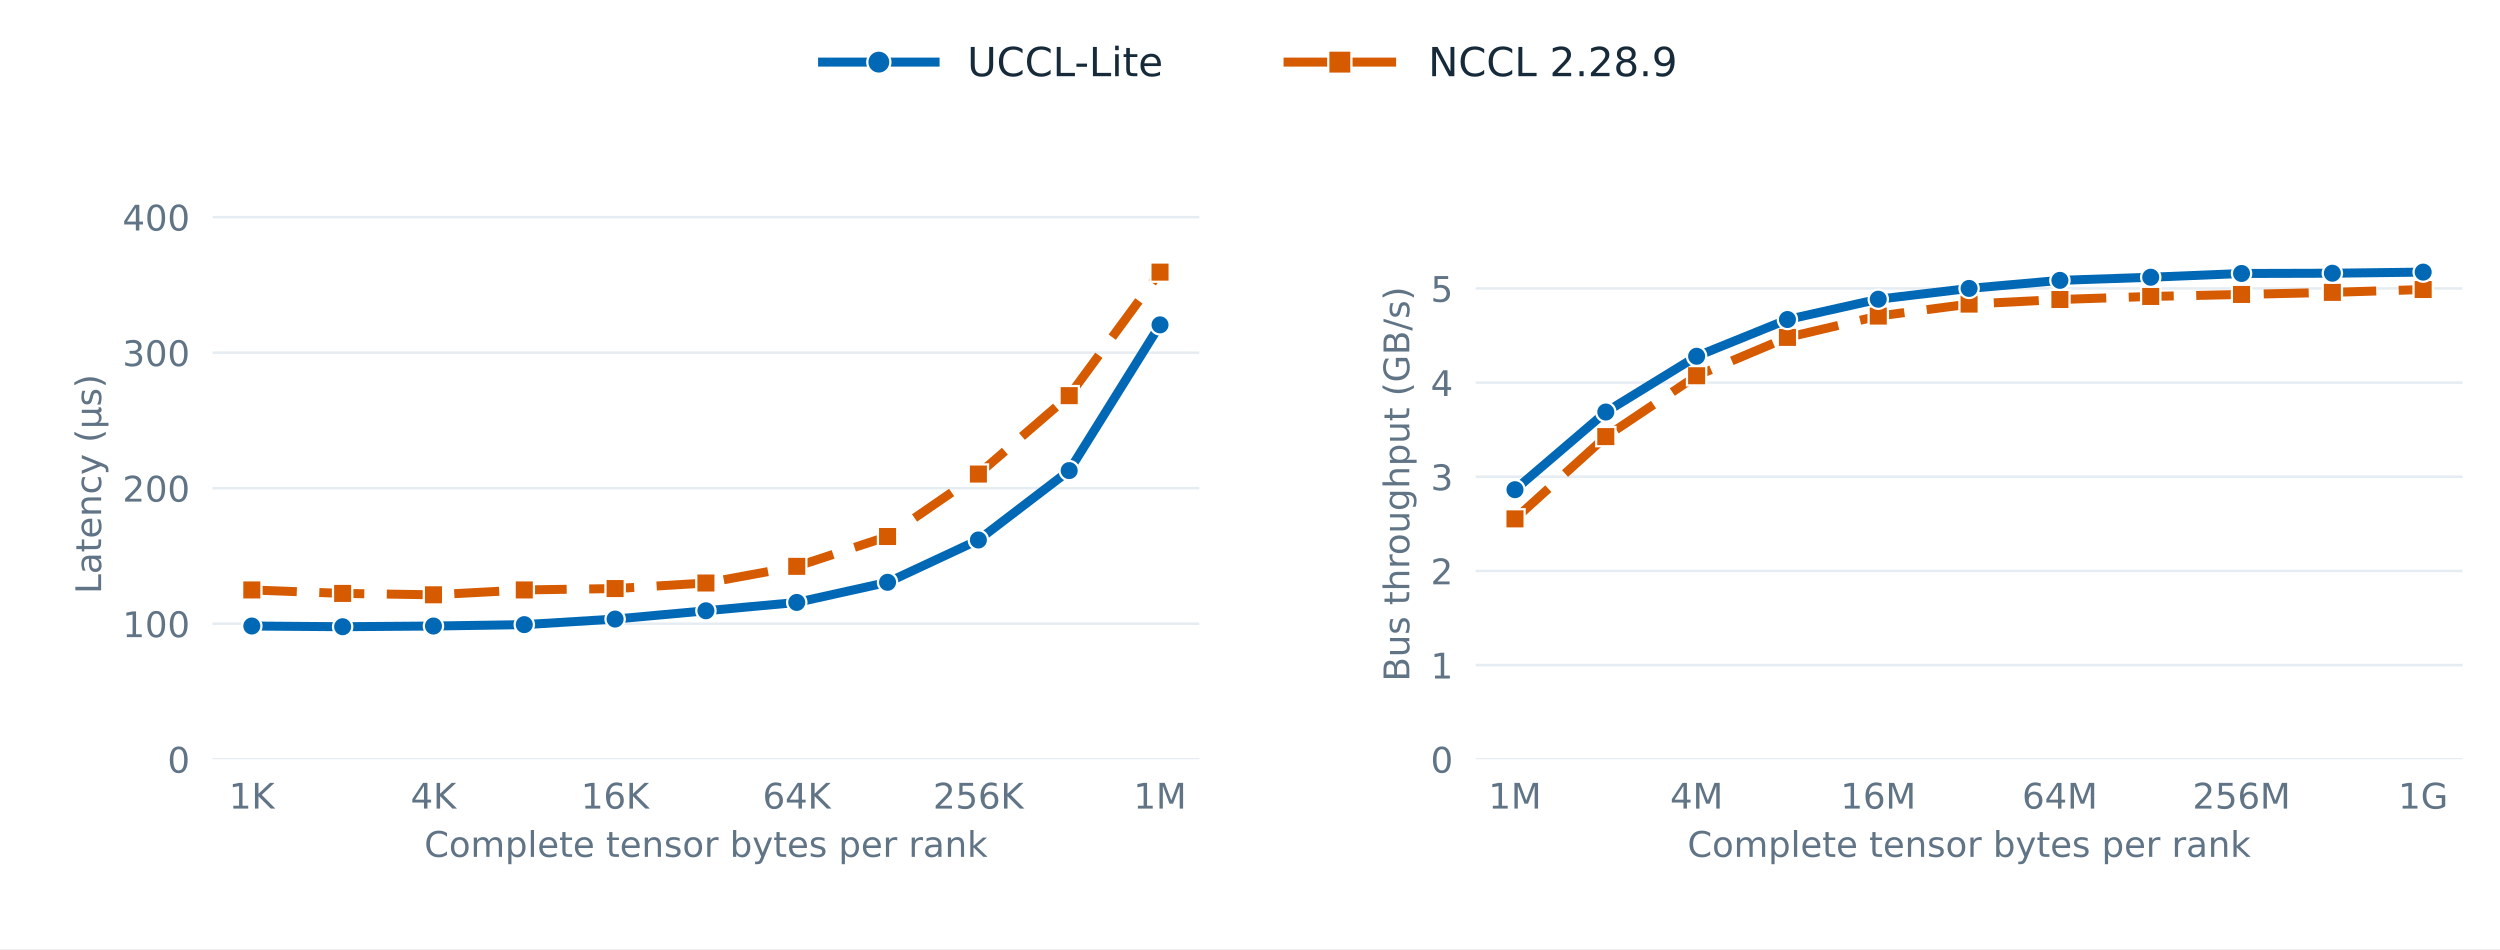
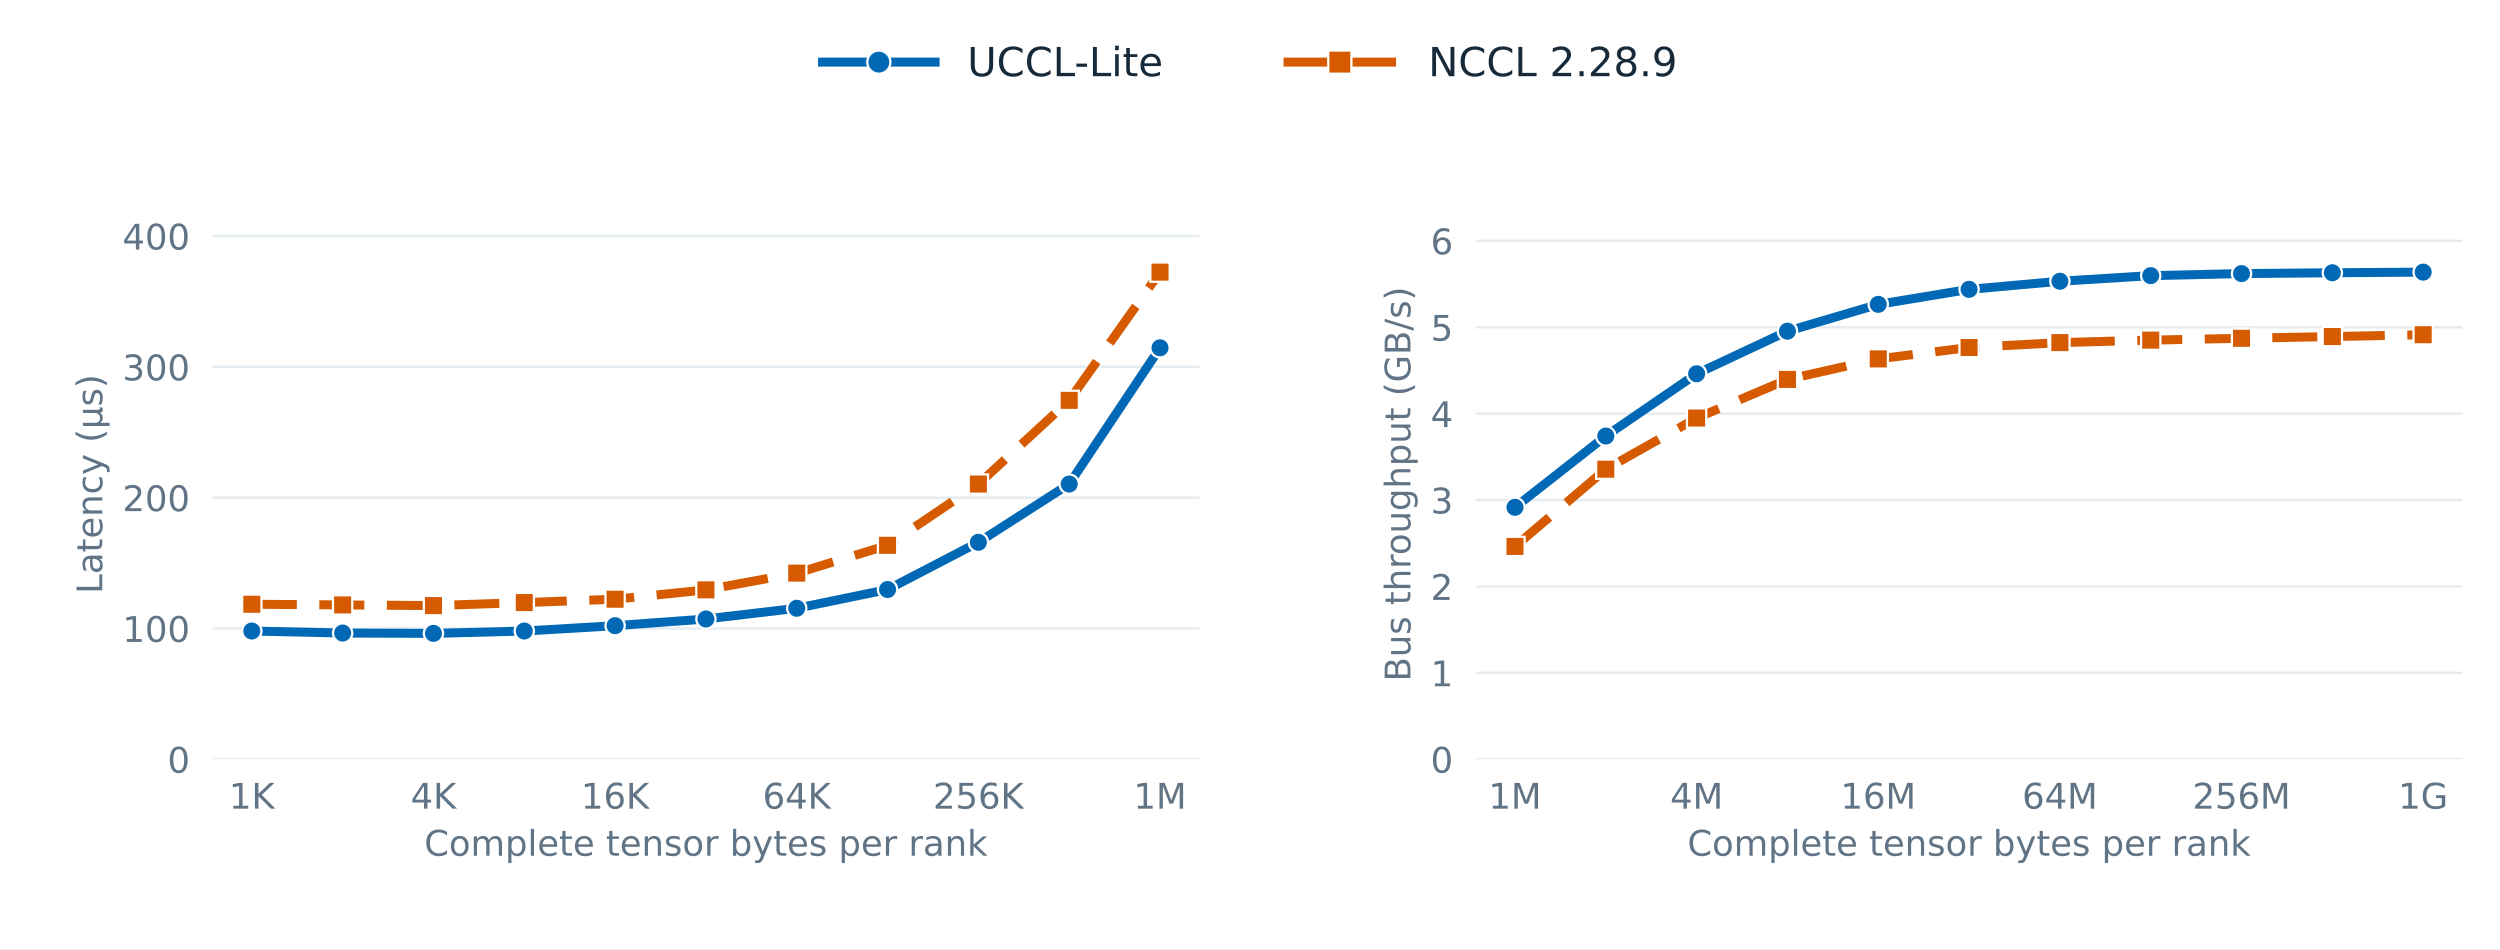
<svg xmlns="http://www.w3.org/2000/svg" xmlns:xlink="http://www.w3.org/1999/xlink" width="777.6pt" height="295.2pt" viewBox="0 0 777.6 295.2" version="1.1">
  <defs>
    <style type="text/css">*{stroke-linejoin: round; stroke-linecap: butt}</style>
  </defs>
  <g id="figure_1">
    <g id="patch_1">
      <path d="M 0 295.2 L 777.6 295.2 L 777.6 0 L 0 0 z " style="fill: #ffffff" />
    </g>
    <g id="axes_1">
      <g id="patch_2">
        <path d="M 66.096 236.16 L 373.043 236.16 L 373.043 64.944 L 66.096 64.944 z " style="fill: #ffffff" />
      </g>
      <g id="matplotlib.axis_1">
        <g id="xtick_1">
          <g id="line2d_1" />
          <g id="text_1">
-             <text style="font-size: 11px; font-family: 'DejaVu Sans'; text-anchor: middle; fill: #607486" x="78.327" y="251.517" transform="rotate(-0 78.32651 251.5174)">1K</text>
+             <text style="font-size: 11px; font-family: 'DejaVu Sans'; text-anchor: middle; fill: #607486" x="78.327" y="251.518" transform="rotate(-0 78.32651 251.5183)">1K</text>
          </g>
        </g>
        <g id="xtick_2">
          <g id="line2d_2" />
          <g id="text_2">
-             <text style="font-size: 11px; font-family: 'DejaVu Sans'; text-anchor: middle; fill: #607486" x="134.824" y="251.517" transform="rotate(-0 134.8238 251.5174)">4K</text>
+             <text style="font-size: 11px; font-family: 'DejaVu Sans'; text-anchor: middle; fill: #607486" x="134.824" y="251.518" transform="rotate(-0 134.8238 251.5183)">4K</text>
          </g>
        </g>
        <g id="xtick_3">
          <g id="line2d_3" />
          <g id="text_3">
-             <text style="font-size: 11px; font-family: 'DejaVu Sans'; text-anchor: middle; fill: #607486" x="191.321" y="251.517" transform="rotate(-0 191.3211 251.5174)">16K</text>
+             <text style="font-size: 11px; font-family: 'DejaVu Sans'; text-anchor: middle; fill: #607486" x="191.321" y="251.518" transform="rotate(-0 191.3211 251.5183)">16K</text>
          </g>
        </g>
        <g id="xtick_4">
          <g id="line2d_4" />
          <g id="text_4">
-             <text style="font-size: 11px; font-family: 'DejaVu Sans'; text-anchor: middle; fill: #607486" x="247.818" y="251.517" transform="rotate(-0 247.8183 251.5174)">64K</text>
+             <text style="font-size: 11px; font-family: 'DejaVu Sans'; text-anchor: middle; fill: #607486" x="247.818" y="251.518" transform="rotate(-0 247.8183 251.5183)">64K</text>
          </g>
        </g>
        <g id="xtick_5">
          <g id="line2d_5" />
          <g id="text_5">
-             <text style="font-size: 11px; font-family: 'DejaVu Sans'; text-anchor: middle; fill: #607486" x="304.316" y="251.517" transform="rotate(-0 304.3156 251.5174)">256K</text>
+             <text style="font-size: 11px; font-family: 'DejaVu Sans'; text-anchor: middle; fill: #607486" x="304.316" y="251.518" transform="rotate(-0 304.3156 251.5183)">256K</text>
          </g>
        </g>
        <g id="xtick_6">
          <g id="line2d_6" />
          <g id="text_6">
-             <text style="font-size: 11px; font-family: 'DejaVu Sans'; text-anchor: middle; fill: #607486" x="360.813" y="251.517" transform="rotate(-0 360.8129 251.5174)">1M</text>
+             <text style="font-size: 11px; font-family: 'DejaVu Sans'; text-anchor: middle; fill: #607486" x="360.813" y="251.518" transform="rotate(-0 360.8129 251.5183)">1M</text>
          </g>
        </g>
        <g id="text_7">
-           <text style="font-size: 11px; font-family: 'DejaVu Sans'; text-anchor: middle; fill: #607486" x="219.57" y="266.518" transform="rotate(-0 219.5697 266.5183)">Complete tensor bytes per rank</text>
+           <text style="font-size: 11px; font-family: 'DejaVu Sans'; text-anchor: middle; fill: #607486" x="219.57" y="266.164" transform="rotate(-0 219.5697 266.1642)">Complete tensor bytes per rank</text>
        </g>
      </g>
      <g id="matplotlib.axis_2">
        <g id="ytick_1">
          <g id="line2d_7">
            <path d="M 66.096 236.16 L 373.043 236.16 " clip-path="url(#pcc9501a2ec)" style="fill: none; stroke: #e6edf2; stroke-width: 0.8; stroke-linecap: square" />
          </g>
          <g id="line2d_8" />
          <g id="text_8">
-             <text style="font-size: 11px; font-family: 'DejaVu Sans'; text-anchor: end; fill: #607486" x="59.096" y="240.339" transform="rotate(-0 59.096 240.3387)">0</text>
+             <text style="font-size: 11px; font-family: 'DejaVu Sans'; text-anchor: end; fill: #607486" x="59.096" y="240.339" transform="rotate(-0 59.096 240.3391)">0</text>
          </g>
        </g>
        <g id="ytick_2">
          <g id="line2d_9">
-             <path d="M 66.096 194.004 L 373.043 194.004 " clip-path="url(#pcc9501a2ec)" style="fill: none; stroke: #e6edf2; stroke-width: 0.8; stroke-linecap: square" />
+             <path d="M 66.096 195.482 L 373.043 195.482 " clip-path="url(#pcc9501a2ec)" style="fill: none; stroke: #e6edf2; stroke-width: 0.8; stroke-linecap: square" />
          </g>
          <g id="line2d_10" />
          <g id="text_9">
-             <text style="font-size: 11px; font-family: 'DejaVu Sans'; text-anchor: end; fill: #607486" x="59.096" y="198.183" transform="rotate(-0 59.096 198.1828)">100</text>
+             <text style="font-size: 11px; font-family: 'DejaVu Sans'; text-anchor: end; fill: #607486" x="59.096" y="199.661" transform="rotate(-0 59.096 199.6608)">100</text>
          </g>
        </g>
        <g id="ytick_3">
          <g id="line2d_11">
-             <path d="M 66.096 151.848 L 373.043 151.848 " clip-path="url(#pcc9501a2ec)" style="fill: none; stroke: #e6edf2; stroke-width: 0.8; stroke-linecap: square" />
+             <path d="M 66.096 154.803 L 373.043 154.803 " clip-path="url(#pcc9501a2ec)" style="fill: none; stroke: #e6edf2; stroke-width: 0.8; stroke-linecap: square" />
          </g>
          <g id="line2d_12" />
          <g id="text_10">
-             <text style="font-size: 11px; font-family: 'DejaVu Sans'; text-anchor: end; fill: #607486" x="59.096" y="156.027" transform="rotate(-0 59.096 156.0268)">200</text>
+             <text style="font-size: 11px; font-family: 'DejaVu Sans'; text-anchor: end; fill: #607486" x="59.096" y="158.983" transform="rotate(-0 59.096 158.9825)">200</text>
          </g>
        </g>
        <g id="ytick_4">
          <g id="line2d_13">
-             <path d="M 66.096 109.692 L 373.043 109.692 " clip-path="url(#pcc9501a2ec)" style="fill: none; stroke: #e6edf2; stroke-width: 0.8; stroke-linecap: square" />
+             <path d="M 66.096 114.125 L 373.043 114.125 " clip-path="url(#pcc9501a2ec)" style="fill: none; stroke: #e6edf2; stroke-width: 0.8; stroke-linecap: square" />
          </g>
          <g id="line2d_14" />
          <g id="text_11">
-             <text style="font-size: 11px; font-family: 'DejaVu Sans'; text-anchor: end; fill: #607486" x="59.096" y="113.871" transform="rotate(-0 59.096 113.8709)">300</text>
+             <text style="font-size: 11px; font-family: 'DejaVu Sans'; text-anchor: end; fill: #607486" x="59.096" y="118.304" transform="rotate(-0 59.096 118.3042)">300</text>
          </g>
        </g>
        <g id="ytick_5">
          <g id="line2d_15">
-             <path d="M 66.096 67.536 L 373.043 67.536 " clip-path="url(#pcc9501a2ec)" style="fill: none; stroke: #e6edf2; stroke-width: 0.8; stroke-linecap: square" />
+             <path d="M 66.096 73.447 L 373.043 73.447 " clip-path="url(#pcc9501a2ec)" style="fill: none; stroke: #e6edf2; stroke-width: 0.8; stroke-linecap: square" />
          </g>
          <g id="line2d_16" />
          <g id="text_12">
-             <text style="font-size: 11px; font-family: 'DejaVu Sans'; text-anchor: end; fill: #607486" x="59.096" y="71.715" transform="rotate(-0 59.096 71.71493)">400</text>
+             <text style="font-size: 11px; font-family: 'DejaVu Sans'; text-anchor: end; fill: #607486" x="59.096" y="77.626" transform="rotate(-0 59.096 77.62588)">400</text>
          </g>
        </g>
        <g id="text_13">
-           <text style="font-size: 11px; font-family: 'DejaVu Sans'; text-anchor: middle; fill: #607486" x="31.457" y="150.552" transform="rotate(-90 31.45717 150.552)">Latency (µs)</text>
+           <text style="font-size: 11px; font-family: 'DejaVu Sans'; text-anchor: middle; fill: #607486" x="31.812" y="150.552" transform="rotate(-90 31.81209 150.552)">Latency (µs)</text>
        </g>
      </g>
      <g id="line2d_17">
-         <path d="M 78.327 183.495 L 106.575 184.575 L 134.824 185.006 L 163.072 183.495 L 191.321 183.064 L 219.57 181.337 L 247.818 176.157 L 276.067 166.876 L 304.316 147.45 L 332.564 123.061 L 360.813 84.641 " clip-path="url(#pcc9501a2ec)" style="fill: none; stroke-dasharray: 14,7; stroke-dashoffset: 0; stroke: #d65a00; stroke-width: 2.8" />
+         <path d="M 78.327 187.942 L 106.575 188.153 L 134.824 188.361 L 163.072 187.424 L 191.321 186.383 L 219.57 183.467 L 247.818 178.26 L 276.067 169.617 L 304.316 150.56 L 332.564 124.526 L 360.813 84.641 " clip-path="url(#pcc9501a2ec)" style="fill: none; stroke-dasharray: 14,7; stroke-dashoffset: 0; stroke: #d65a00; stroke-width: 2.8" />
        <defs>
          <path id="mbd1e659322" d="M -3 3 L 3 3 L 3 -3 L -3 -3 z " style="stroke: #ffffff; stroke-width: 0.7; stroke-linejoin: miter" />
        </defs>
        <g clip-path="url(#pcc9501a2ec)">
-           <use xlink:href="#mbd1e659322" x="78.327" y="183.495" style="fill: #d65a00; stroke: #ffffff; stroke-width: 0.7; stroke-linejoin: miter" />
-           <use xlink:href="#mbd1e659322" x="106.575" y="184.575" style="fill: #d65a00; stroke: #ffffff; stroke-width: 0.7; stroke-linejoin: miter" />
-           <use xlink:href="#mbd1e659322" x="134.824" y="185.006" style="fill: #d65a00; stroke: #ffffff; stroke-width: 0.7; stroke-linejoin: miter" />
-           <use xlink:href="#mbd1e659322" x="163.072" y="183.495" style="fill: #d65a00; stroke: #ffffff; stroke-width: 0.7; stroke-linejoin: miter" />
-           <use xlink:href="#mbd1e659322" x="191.321" y="183.064" style="fill: #d65a00; stroke: #ffffff; stroke-width: 0.7; stroke-linejoin: miter" />
-           <use xlink:href="#mbd1e659322" x="219.57" y="181.337" style="fill: #d65a00; stroke: #ffffff; stroke-width: 0.7; stroke-linejoin: miter" />
-           <use xlink:href="#mbd1e659322" x="247.818" y="176.157" style="fill: #d65a00; stroke: #ffffff; stroke-width: 0.7; stroke-linejoin: miter" />
-           <use xlink:href="#mbd1e659322" x="276.067" y="166.876" style="fill: #d65a00; stroke: #ffffff; stroke-width: 0.7; stroke-linejoin: miter" />
-           <use xlink:href="#mbd1e659322" x="304.316" y="147.45" style="fill: #d65a00; stroke: #ffffff; stroke-width: 0.7; stroke-linejoin: miter" />
-           <use xlink:href="#mbd1e659322" x="332.564" y="123.061" style="fill: #d65a00; stroke: #ffffff; stroke-width: 0.7; stroke-linejoin: miter" />
+           <use xlink:href="#mbd1e659322" x="78.327" y="187.942" style="fill: #d65a00; stroke: #ffffff; stroke-width: 0.7; stroke-linejoin: miter" />
+           <use xlink:href="#mbd1e659322" x="106.575" y="188.153" style="fill: #d65a00; stroke: #ffffff; stroke-width: 0.7; stroke-linejoin: miter" />
+           <use xlink:href="#mbd1e659322" x="134.824" y="188.361" style="fill: #d65a00; stroke: #ffffff; stroke-width: 0.7; stroke-linejoin: miter" />
+           <use xlink:href="#mbd1e659322" x="163.072" y="187.424" style="fill: #d65a00; stroke: #ffffff; stroke-width: 0.7; stroke-linejoin: miter" />
+           <use xlink:href="#mbd1e659322" x="191.321" y="186.383" style="fill: #d65a00; stroke: #ffffff; stroke-width: 0.7; stroke-linejoin: miter" />
+           <use xlink:href="#mbd1e659322" x="219.57" y="183.467" style="fill: #d65a00; stroke: #ffffff; stroke-width: 0.7; stroke-linejoin: miter" />
+           <use xlink:href="#mbd1e659322" x="247.818" y="178.26" style="fill: #d65a00; stroke: #ffffff; stroke-width: 0.7; stroke-linejoin: miter" />
+           <use xlink:href="#mbd1e659322" x="276.067" y="169.617" style="fill: #d65a00; stroke: #ffffff; stroke-width: 0.7; stroke-linejoin: miter" />
+           <use xlink:href="#mbd1e659322" x="304.316" y="150.56" style="fill: #d65a00; stroke: #ffffff; stroke-width: 0.7; stroke-linejoin: miter" />
+           <use xlink:href="#mbd1e659322" x="332.564" y="124.526" style="fill: #d65a00; stroke: #ffffff; stroke-width: 0.7; stroke-linejoin: miter" />
          <use xlink:href="#mbd1e659322" x="360.813" y="84.641" style="fill: #d65a00; stroke: #ffffff; stroke-width: 0.7; stroke-linejoin: miter" />
        </g>
      </g>
      <g id="line2d_18">
-         <path d="M 78.327 194.719 L 106.575 194.935 L 134.824 194.719 L 163.072 194.287 L 191.321 192.554 L 219.57 189.971 L 247.818 187.381 L 276.067 181.121 L 304.316 167.955 L 332.564 146.371 L 360.813 101.045 " clip-path="url(#pcc9501a2ec)" style="fill: none; stroke: #0068b5; stroke-width: 2.8; stroke-linecap: square" />
+         <path d="M 78.327 196.276 L 106.575 196.901 L 134.824 197.005 L 163.072 196.276 L 191.321 194.61 L 219.57 192.527 L 247.818 189.194 L 276.067 183.363 L 304.316 168.68 L 332.564 150.56 L 360.813 108.176 " clip-path="url(#pcc9501a2ec)" style="fill: none; stroke: #0068b5; stroke-width: 2.8; stroke-linecap: square" />
        <defs>
          <path id="me8a90994ab" d="M 0 3 C 0.796 3 1.559 2.684 2.121 2.121 C 2.684 1.559 3 0.796 3 0 C 3 -0.796 2.684 -1.559 2.121 -2.121 C 1.559 -2.684 0.796 -3 0 -3 C -0.796 -3 -1.559 -2.684 -2.121 -2.121 C -2.684 -1.559 -3 -0.796 -3 0 C -3 0.796 -2.684 1.559 -2.121 2.121 C -1.559 2.684 -0.796 3 0 3 z " style="stroke: #ffffff; stroke-width: 0.7" />
        </defs>
        <g clip-path="url(#pcc9501a2ec)">
-           <use xlink:href="#me8a90994ab" x="78.327" y="194.719" style="fill: #0068b5; stroke: #ffffff; stroke-width: 0.7" />
-           <use xlink:href="#me8a90994ab" x="106.575" y="194.935" style="fill: #0068b5; stroke: #ffffff; stroke-width: 0.7" />
-           <use xlink:href="#me8a90994ab" x="134.824" y="194.719" style="fill: #0068b5; stroke: #ffffff; stroke-width: 0.7" />
-           <use xlink:href="#me8a90994ab" x="163.072" y="194.287" style="fill: #0068b5; stroke: #ffffff; stroke-width: 0.7" />
-           <use xlink:href="#me8a90994ab" x="191.321" y="192.554" style="fill: #0068b5; stroke: #ffffff; stroke-width: 0.7" />
-           <use xlink:href="#me8a90994ab" x="219.57" y="189.971" style="fill: #0068b5; stroke: #ffffff; stroke-width: 0.7" />
-           <use xlink:href="#me8a90994ab" x="247.818" y="187.381" style="fill: #0068b5; stroke: #ffffff; stroke-width: 0.7" />
-           <use xlink:href="#me8a90994ab" x="276.067" y="181.121" style="fill: #0068b5; stroke: #ffffff; stroke-width: 0.7" />
-           <use xlink:href="#me8a90994ab" x="304.316" y="167.955" style="fill: #0068b5; stroke: #ffffff; stroke-width: 0.7" />
-           <use xlink:href="#me8a90994ab" x="332.564" y="146.371" style="fill: #0068b5; stroke: #ffffff; stroke-width: 0.7" />
-           <use xlink:href="#me8a90994ab" x="360.813" y="101.045" style="fill: #0068b5; stroke: #ffffff; stroke-width: 0.7" />
+           <use xlink:href="#me8a90994ab" x="78.327" y="196.276" style="fill: #0068b5; stroke: #ffffff; stroke-width: 0.7" />
+           <use xlink:href="#me8a90994ab" x="106.575" y="196.901" style="fill: #0068b5; stroke: #ffffff; stroke-width: 0.7" />
+           <use xlink:href="#me8a90994ab" x="134.824" y="197.005" style="fill: #0068b5; stroke: #ffffff; stroke-width: 0.7" />
+           <use xlink:href="#me8a90994ab" x="163.072" y="196.276" style="fill: #0068b5; stroke: #ffffff; stroke-width: 0.7" />
+           <use xlink:href="#me8a90994ab" x="191.321" y="194.61" style="fill: #0068b5; stroke: #ffffff; stroke-width: 0.7" />
+           <use xlink:href="#me8a90994ab" x="219.57" y="192.527" style="fill: #0068b5; stroke: #ffffff; stroke-width: 0.7" />
+           <use xlink:href="#me8a90994ab" x="247.818" y="189.194" style="fill: #0068b5; stroke: #ffffff; stroke-width: 0.7" />
+           <use xlink:href="#me8a90994ab" x="276.067" y="183.363" style="fill: #0068b5; stroke: #ffffff; stroke-width: 0.7" />
+           <use xlink:href="#me8a90994ab" x="304.316" y="168.68" style="fill: #0068b5; stroke: #ffffff; stroke-width: 0.7" />
+           <use xlink:href="#me8a90994ab" x="332.564" y="150.56" style="fill: #0068b5; stroke: #ffffff; stroke-width: 0.7" />
+           <use xlink:href="#me8a90994ab" x="360.813" y="108.176" style="fill: #0068b5; stroke: #ffffff; stroke-width: 0.7" />
        </g>
      </g>
    </g>
    <g id="axes_2">
      <g id="patch_3">
        <path d="M 458.989 236.16 L 765.936 236.16 L 765.936 64.944 L 458.989 64.944 z " style="fill: #ffffff" />
      </g>
      <g id="matplotlib.axis_3">
        <g id="xtick_7">
          <g id="line2d_19" />
          <g id="text_14">
-             <text style="font-size: 11px; font-family: 'DejaVu Sans'; text-anchor: middle; fill: #607486" x="471.219" y="251.517" transform="rotate(-0 471.2191 251.5174)">1M</text>
+             <text style="font-size: 11px; font-family: 'DejaVu Sans'; text-anchor: middle; fill: #607486" x="471.219" y="251.518" transform="rotate(-0 471.2191 251.5183)">1M</text>
          </g>
        </g>
        <g id="xtick_8">
          <g id="line2d_20" />
          <g id="text_15">
-             <text style="font-size: 11px; font-family: 'DejaVu Sans'; text-anchor: middle; fill: #607486" x="527.716" y="251.517" transform="rotate(-0 527.7164 251.5174)">4M</text>
+             <text style="font-size: 11px; font-family: 'DejaVu Sans'; text-anchor: middle; fill: #607486" x="527.716" y="251.518" transform="rotate(-0 527.7164 251.5183)">4M</text>
          </g>
        </g>
        <g id="xtick_9">
          <g id="line2d_21" />
          <g id="text_16">
-             <text style="font-size: 11px; font-family: 'DejaVu Sans'; text-anchor: middle; fill: #607486" x="584.214" y="251.517" transform="rotate(-0 584.2137 251.5174)">16M</text>
+             <text style="font-size: 11px; font-family: 'DejaVu Sans'; text-anchor: middle; fill: #607486" x="584.214" y="251.518" transform="rotate(-0 584.2137 251.5183)">16M</text>
          </g>
        </g>
        <g id="xtick_10">
          <g id="line2d_22" />
          <g id="text_17">
-             <text style="font-size: 11px; font-family: 'DejaVu Sans'; text-anchor: middle; fill: #607486" x="640.711" y="251.517" transform="rotate(-0 640.711 251.5174)">64M</text>
+             <text style="font-size: 11px; font-family: 'DejaVu Sans'; text-anchor: middle; fill: #607486" x="640.711" y="251.518" transform="rotate(-0 640.711 251.5183)">64M</text>
          </g>
        </g>
        <g id="xtick_11">
          <g id="line2d_23" />
          <g id="text_18">
-             <text style="font-size: 11px; font-family: 'DejaVu Sans'; text-anchor: middle; fill: #607486" x="697.208" y="251.517" transform="rotate(-0 697.2082 251.5174)">256M</text>
+             <text style="font-size: 11px; font-family: 'DejaVu Sans'; text-anchor: middle; fill: #607486" x="697.208" y="251.518" transform="rotate(-0 697.2082 251.5183)">256M</text>
          </g>
        </g>
        <g id="xtick_12">
          <g id="line2d_24" />
          <g id="text_19">
-             <text style="font-size: 11px; font-family: 'DejaVu Sans'; text-anchor: middle; fill: #607486" x="753.705" y="251.517" transform="rotate(-0 753.7055 251.5174)">1G</text>
+             <text style="font-size: 11px; font-family: 'DejaVu Sans'; text-anchor: middle; fill: #607486" x="753.705" y="251.518" transform="rotate(-0 753.7055 251.5183)">1G</text>
          </g>
        </g>
        <g id="text_20">
-           <text style="font-size: 11px; font-family: 'DejaVu Sans'; text-anchor: middle; fill: #607486" x="612.462" y="266.518" transform="rotate(-0 612.4623 266.5183)">Complete tensor bytes per rank</text>
+           <text style="font-size: 11px; font-family: 'DejaVu Sans'; text-anchor: middle; fill: #607486" x="612.462" y="266.164" transform="rotate(-0 612.4623 266.1642)">Complete tensor bytes per rank</text>
        </g>
      </g>
      <g id="matplotlib.axis_4">
        <g id="ytick_6">
          <g id="line2d_25">
            <path d="M 458.989 236.16 L 765.936 236.16 " clip-path="url(#pd6201156bf)" style="fill: none; stroke: #e6edf2; stroke-width: 0.8; stroke-linecap: square" />
          </g>
          <g id="line2d_26" />
          <g id="text_21">
-             <text style="font-size: 11px; font-family: 'DejaVu Sans'; text-anchor: end; fill: #607486" x="451.989" y="240.339" transform="rotate(-0 451.9886 240.3387)">0</text>
+             <text style="font-size: 11px; font-family: 'DejaVu Sans'; text-anchor: end; fill: #607486" x="451.989" y="240.339" transform="rotate(-0 451.9886 240.3391)">0</text>
          </g>
        </g>
        <g id="ytick_7">
          <g id="line2d_27">
-             <path d="M 458.989 206.87 L 765.936 206.87 " clip-path="url(#pd6201156bf)" style="fill: none; stroke: #e6edf2; stroke-width: 0.8; stroke-linecap: square" />
+             <path d="M 458.989 209.286 L 765.936 209.286 " clip-path="url(#pd6201156bf)" style="fill: none; stroke: #e6edf2; stroke-width: 0.8; stroke-linecap: square" />
          </g>
          <g id="line2d_28" />
          <g id="text_22">
-             <text style="font-size: 11px; font-family: 'DejaVu Sans'; text-anchor: end; fill: #607486" x="451.989" y="211.048" transform="rotate(-0 451.9886 211.0484)">1</text>
+             <text style="font-size: 11px; font-family: 'DejaVu Sans'; text-anchor: end; fill: #607486" x="451.989" y="213.465" transform="rotate(-0 451.9886 213.4655)">1</text>
          </g>
        </g>
        <g id="ytick_8">
          <g id="line2d_29">
-             <path d="M 458.989 177.579 L 765.936 177.579 " clip-path="url(#pd6201156bf)" style="fill: none; stroke: #e6edf2; stroke-width: 0.8; stroke-linecap: square" />
+             <path d="M 458.989 182.413 L 765.936 182.413 " clip-path="url(#pd6201156bf)" style="fill: none; stroke: #e6edf2; stroke-width: 0.8; stroke-linecap: square" />
          </g>
          <g id="line2d_30" />
          <g id="text_23">
-             <text style="font-size: 11px; font-family: 'DejaVu Sans'; text-anchor: end; fill: #607486" x="451.989" y="181.758" transform="rotate(-0 451.9886 181.7582)">2</text>
+             <text style="font-size: 11px; font-family: 'DejaVu Sans'; text-anchor: end; fill: #607486" x="451.989" y="186.592" transform="rotate(-0 451.9886 186.5918)">2</text>
          </g>
        </g>
        <g id="ytick_9">
          <g id="line2d_31">
-             <path d="M 458.989 148.289 L 765.936 148.289 " clip-path="url(#pd6201156bf)" style="fill: none; stroke: #e6edf2; stroke-width: 0.8; stroke-linecap: square" />
+             <path d="M 458.989 155.539 L 765.936 155.539 " clip-path="url(#pd6201156bf)" style="fill: none; stroke: #e6edf2; stroke-width: 0.8; stroke-linecap: square" />
          </g>
          <g id="line2d_32" />
          <g id="text_24">
-             <text style="font-size: 11px; font-family: 'DejaVu Sans'; text-anchor: end; fill: #607486" x="451.989" y="152.468" transform="rotate(-0 451.9886 152.4679)">3</text>
+             <text style="font-size: 11px; font-family: 'DejaVu Sans'; text-anchor: end; fill: #607486" x="451.989" y="159.718" transform="rotate(-0 451.9886 159.7181)">3</text>
          </g>
        </g>
        <g id="ytick_10">
          <g id="line2d_33">
-             <path d="M 458.989 118.999 L 765.936 118.999 " clip-path="url(#pd6201156bf)" style="fill: none; stroke: #e6edf2; stroke-width: 0.8; stroke-linecap: square" />
+             <path d="M 458.989 128.665 L 765.936 128.665 " clip-path="url(#pd6201156bf)" style="fill: none; stroke: #e6edf2; stroke-width: 0.8; stroke-linecap: square" />
          </g>
          <g id="line2d_34" />
          <g id="text_25">
-             <text style="font-size: 11px; font-family: 'DejaVu Sans'; text-anchor: end; fill: #607486" x="451.989" y="123.178" transform="rotate(-0 451.9886 123.1776)">4</text>
+             <text style="font-size: 11px; font-family: 'DejaVu Sans'; text-anchor: end; fill: #607486" x="451.989" y="132.844" transform="rotate(-0 451.9886 132.8445)">4</text>
          </g>
        </g>
        <g id="ytick_11">
          <g id="line2d_35">
-             <path d="M 458.989 89.709 L 765.936 89.709 " clip-path="url(#pd6201156bf)" style="fill: none; stroke: #e6edf2; stroke-width: 0.8; stroke-linecap: square" />
+             <path d="M 458.989 101.792 L 765.936 101.792 " clip-path="url(#pd6201156bf)" style="fill: none; stroke: #e6edf2; stroke-width: 0.8; stroke-linecap: square" />
          </g>
          <g id="line2d_36" />
          <g id="text_26">
-             <text style="font-size: 11px; font-family: 'DejaVu Sans'; text-anchor: end; fill: #607486" x="451.989" y="93.887" transform="rotate(-0 451.9886 93.88735)">5</text>
-           </g>
-         </g>
-         <g id="text_27">
-           <text style="font-size: 11px; font-family: 'DejaVu Sans'; text-anchor: middle; fill: #607486" x="438.347" y="150.552" transform="rotate(-90 438.3473 150.552)">Bus throughput (GB/s)</text>
-         </g>
-       </g>
-       <g id="line2d_37">
-         <path d="M 471.219 161.391 L 499.468 135.8 L 527.716 116.869 L 555.965 104.94 L 584.214 98.305 L 612.462 94.587 L 640.711 93.159 L 668.96 92.209 L 697.208 91.586 L 725.457 90.939 L 753.705 90.051 " clip-path="url(#pd6201156bf)" style="fill: none; stroke-dasharray: 14,7; stroke-dashoffset: 0; stroke: #d65a00; stroke-width: 2.8" />
+             <text style="font-size: 11px; font-family: 'DejaVu Sans'; text-anchor: end; fill: #607486" x="451.989" y="105.971" transform="rotate(-0 451.9886 105.9708)">5</text>
+           </g>
+         </g>
+         <g id="ytick_12">
+           <g id="line2d_37">
+             <path d="M 458.989 74.918 L 765.936 74.918 " clip-path="url(#pd6201156bf)" style="fill: none; stroke: #e6edf2; stroke-width: 0.8; stroke-linecap: square" />
+           </g>
+           <g id="line2d_38" />
+           <g id="text_27">
+             <text style="font-size: 11px; font-family: 'DejaVu Sans'; text-anchor: end; fill: #607486" x="451.989" y="79.097" transform="rotate(-0 451.9886 79.09715)">6</text>
+           </g>
+         </g>
+         <g id="text_28">
+           <text style="font-size: 11px; font-family: 'DejaVu Sans'; text-anchor: middle; fill: #607486" x="438.702" y="150.552" transform="rotate(-90 438.7022 150.552)">Bus throughput (GB/s)</text>
+         </g>
+       </g>
+       <g id="line2d_39">
+         <path d="M 471.219 169.964 L 499.468 145.935 L 527.716 130.028 L 555.965 118.018 L 584.214 111.631 L 612.462 108.092 L 640.711 106.563 L 668.96 105.792 L 697.208 105.223 L 725.457 104.683 L 753.705 104.112 " clip-path="url(#pd6201156bf)" style="fill: none; stroke-dasharray: 14,7; stroke-dashoffset: 0; stroke: #d65a00; stroke-width: 2.8" />
        <g clip-path="url(#pd6201156bf)">
-           <use xlink:href="#mbd1e659322" x="471.219" y="161.391" style="fill: #d65a00; stroke: #ffffff; stroke-width: 0.7; stroke-linejoin: miter" />
-           <use xlink:href="#mbd1e659322" x="499.468" y="135.8" style="fill: #d65a00; stroke: #ffffff; stroke-width: 0.7; stroke-linejoin: miter" />
-           <use xlink:href="#mbd1e659322" x="527.716" y="116.869" style="fill: #d65a00; stroke: #ffffff; stroke-width: 0.7; stroke-linejoin: miter" />
-           <use xlink:href="#mbd1e659322" x="555.965" y="104.94" style="fill: #d65a00; stroke: #ffffff; stroke-width: 0.7; stroke-linejoin: miter" />
-           <use xlink:href="#mbd1e659322" x="584.214" y="98.305" style="fill: #d65a00; stroke: #ffffff; stroke-width: 0.7; stroke-linejoin: miter" />
-           <use xlink:href="#mbd1e659322" x="612.462" y="94.587" style="fill: #d65a00; stroke: #ffffff; stroke-width: 0.7; stroke-linejoin: miter" />
-           <use xlink:href="#mbd1e659322" x="640.711" y="93.159" style="fill: #d65a00; stroke: #ffffff; stroke-width: 0.7; stroke-linejoin: miter" />
-           <use xlink:href="#mbd1e659322" x="668.96" y="92.209" style="fill: #d65a00; stroke: #ffffff; stroke-width: 0.7; stroke-linejoin: miter" />
-           <use xlink:href="#mbd1e659322" x="697.208" y="91.586" style="fill: #d65a00; stroke: #ffffff; stroke-width: 0.7; stroke-linejoin: miter" />
-           <use xlink:href="#mbd1e659322" x="725.457" y="90.939" style="fill: #d65a00; stroke: #ffffff; stroke-width: 0.7; stroke-linejoin: miter" />
-           <use xlink:href="#mbd1e659322" x="753.705" y="90.051" style="fill: #d65a00; stroke: #ffffff; stroke-width: 0.7; stroke-linejoin: miter" />
-         </g>
-       </g>
-       <g id="line2d_38">
-         <path d="M 471.219 152.313 L 499.468 128.16 L 527.716 110.815 L 555.965 99.383 L 584.214 93.067 L 612.462 89.711 L 640.711 87.205 L 668.96 86.234 L 697.208 85.062 L 725.457 84.982 L 753.705 84.641 " clip-path="url(#pd6201156bf)" style="fill: none; stroke: #0068b5; stroke-width: 2.8; stroke-linecap: square" />
+           <use xlink:href="#mbd1e659322" x="471.219" y="169.964" style="fill: #d65a00; stroke: #ffffff; stroke-width: 0.7; stroke-linejoin: miter" />
+           <use xlink:href="#mbd1e659322" x="499.468" y="145.935" style="fill: #d65a00; stroke: #ffffff; stroke-width: 0.7; stroke-linejoin: miter" />
+           <use xlink:href="#mbd1e659322" x="527.716" y="130.028" style="fill: #d65a00; stroke: #ffffff; stroke-width: 0.7; stroke-linejoin: miter" />
+           <use xlink:href="#mbd1e659322" x="555.965" y="118.018" style="fill: #d65a00; stroke: #ffffff; stroke-width: 0.7; stroke-linejoin: miter" />
+           <use xlink:href="#mbd1e659322" x="584.214" y="111.631" style="fill: #d65a00; stroke: #ffffff; stroke-width: 0.7; stroke-linejoin: miter" />
+           <use xlink:href="#mbd1e659322" x="612.462" y="108.092" style="fill: #d65a00; stroke: #ffffff; stroke-width: 0.7; stroke-linejoin: miter" />
+           <use xlink:href="#mbd1e659322" x="640.711" y="106.563" style="fill: #d65a00; stroke: #ffffff; stroke-width: 0.7; stroke-linejoin: miter" />
+           <use xlink:href="#mbd1e659322" x="668.96" y="105.792" style="fill: #d65a00; stroke: #ffffff; stroke-width: 0.7; stroke-linejoin: miter" />
+           <use xlink:href="#mbd1e659322" x="697.208" y="105.223" style="fill: #d65a00; stroke: #ffffff; stroke-width: 0.7; stroke-linejoin: miter" />
+           <use xlink:href="#mbd1e659322" x="725.457" y="104.683" style="fill: #d65a00; stroke: #ffffff; stroke-width: 0.7; stroke-linejoin: miter" />
+           <use xlink:href="#mbd1e659322" x="753.705" y="104.112" style="fill: #d65a00; stroke: #ffffff; stroke-width: 0.7; stroke-linejoin: miter" />
+         </g>
+       </g>
+       <g id="line2d_40">
+         <path d="M 471.219 157.791 L 499.468 135.622 L 527.716 116.253 L 555.965 103.013 L 584.214 94.663 L 612.462 89.999 L 640.711 87.479 L 668.96 85.732 L 697.208 85.095 L 725.457 84.837 L 753.705 84.641 " clip-path="url(#pd6201156bf)" style="fill: none; stroke: #0068b5; stroke-width: 2.8; stroke-linecap: square" />
        <g clip-path="url(#pd6201156bf)">
-           <use xlink:href="#me8a90994ab" x="471.219" y="152.313" style="fill: #0068b5; stroke: #ffffff; stroke-width: 0.7" />
-           <use xlink:href="#me8a90994ab" x="499.468" y="128.16" style="fill: #0068b5; stroke: #ffffff; stroke-width: 0.7" />
-           <use xlink:href="#me8a90994ab" x="527.716" y="110.815" style="fill: #0068b5; stroke: #ffffff; stroke-width: 0.7" />
-           <use xlink:href="#me8a90994ab" x="555.965" y="99.383" style="fill: #0068b5; stroke: #ffffff; stroke-width: 0.7" />
-           <use xlink:href="#me8a90994ab" x="584.214" y="93.067" style="fill: #0068b5; stroke: #ffffff; stroke-width: 0.7" />
-           <use xlink:href="#me8a90994ab" x="612.462" y="89.711" style="fill: #0068b5; stroke: #ffffff; stroke-width: 0.7" />
-           <use xlink:href="#me8a90994ab" x="640.711" y="87.205" style="fill: #0068b5; stroke: #ffffff; stroke-width: 0.7" />
-           <use xlink:href="#me8a90994ab" x="668.96" y="86.234" style="fill: #0068b5; stroke: #ffffff; stroke-width: 0.7" />
-           <use xlink:href="#me8a90994ab" x="697.208" y="85.062" style="fill: #0068b5; stroke: #ffffff; stroke-width: 0.7" />
-           <use xlink:href="#me8a90994ab" x="725.457" y="84.982" style="fill: #0068b5; stroke: #ffffff; stroke-width: 0.7" />
+           <use xlink:href="#me8a90994ab" x="471.219" y="157.791" style="fill: #0068b5; stroke: #ffffff; stroke-width: 0.7" />
+           <use xlink:href="#me8a90994ab" x="499.468" y="135.622" style="fill: #0068b5; stroke: #ffffff; stroke-width: 0.7" />
+           <use xlink:href="#me8a90994ab" x="527.716" y="116.253" style="fill: #0068b5; stroke: #ffffff; stroke-width: 0.7" />
+           <use xlink:href="#me8a90994ab" x="555.965" y="103.013" style="fill: #0068b5; stroke: #ffffff; stroke-width: 0.7" />
+           <use xlink:href="#me8a90994ab" x="584.214" y="94.663" style="fill: #0068b5; stroke: #ffffff; stroke-width: 0.7" />
+           <use xlink:href="#me8a90994ab" x="612.462" y="89.999" style="fill: #0068b5; stroke: #ffffff; stroke-width: 0.7" />
+           <use xlink:href="#me8a90994ab" x="640.711" y="87.479" style="fill: #0068b5; stroke: #ffffff; stroke-width: 0.7" />
+           <use xlink:href="#me8a90994ab" x="668.96" y="85.732" style="fill: #0068b5; stroke: #ffffff; stroke-width: 0.7" />
+           <use xlink:href="#me8a90994ab" x="697.208" y="85.095" style="fill: #0068b5; stroke: #ffffff; stroke-width: 0.7" />
+           <use xlink:href="#me8a90994ab" x="725.457" y="84.837" style="fill: #0068b5; stroke: #ffffff; stroke-width: 0.7" />
          <use xlink:href="#me8a90994ab" x="753.705" y="84.641" style="fill: #0068b5; stroke: #ffffff; stroke-width: 0.7" />
        </g>
      </g>
    </g>
    <g id="legend_1">
-       <g id="line2d_39">
+       <g id="line2d_41">
        <path d="M 255.853 19.325 L 273.353 19.325 L 290.853 19.325 " style="fill: none; stroke: #0068b5; stroke-width: 2.8; stroke-linecap: square" />
        <defs>
          <path id="m99c216711a" d="M 0 3.6 C 0.955 3.6 1.87 3.221 2.546 2.546 C 3.221 1.87 3.6 0.955 3.6 0 C 3.6 -0.955 3.221 -1.87 2.546 -2.546 C 1.87 -3.221 0.955 -3.6 0 -3.6 C -0.955 -3.6 -1.87 -3.221 -2.546 -2.546 C -3.221 -1.87 -3.6 -0.955 -3.6 0 C -3.6 0.955 -3.221 1.87 -2.546 2.546 C -1.87 3.221 -0.955 3.6 0 3.6 z " style="stroke: #ffffff; stroke-width: 0.7" />
        </defs>
        <g>
          <use xlink:href="#m99c216711a" x="273.353" y="19.325" style="fill: #0068b5; stroke: #ffffff; stroke-width: 0.7" />
        </g>
      </g>
-       <g id="text_28">
+       <g id="text_29">
        <text style="font-size: 12.5px; font-family: 'DejaVu Sans'; text-anchor: start; fill: #172a3a" x="300.853" y="23.7" transform="rotate(-0 300.8527 23.70005)">UCCL-Lite</text>
      </g>
-       <g id="line2d_40">
+       <g id="line2d_42">
        <path d="M 399.243 19.325 L 416.743 19.325 L 434.243 19.325 " style="fill: none; stroke-dasharray: 14,7; stroke-dashoffset: 0; stroke: #d65a00; stroke-width: 2.8" />
        <defs>
          <path id="ma80281dc45" d="M -3.6 3.6 L 3.6 3.6 L 3.6 -3.6 L -3.6 -3.6 z " style="stroke: #ffffff; stroke-width: 0.7; stroke-linejoin: miter" />
        </defs>
        <g>
          <use xlink:href="#ma80281dc45" x="416.743" y="19.325" style="fill: #d65a00; stroke: #ffffff; stroke-width: 0.7; stroke-linejoin: miter" />
        </g>
      </g>
-       <g id="text_29">
+       <g id="text_30">
        <text style="font-size: 12.5px; font-family: 'DejaVu Sans'; text-anchor: start; fill: #172a3a" x="444.243" y="23.7" transform="rotate(-0 444.2434 23.70005)">NCCL 2.28.9</text>
      </g>
    </g>
  </g>
  <defs>
    <clipPath id="pcc9501a2ec">
      <rect x="66.096" y="64.944" width="306.947" height="171.216" />
    </clipPath>
    <clipPath id="pd6201156bf">
      <rect x="458.989" y="64.944" width="306.947" height="171.216" />
    </clipPath>
  </defs>
</svg>
